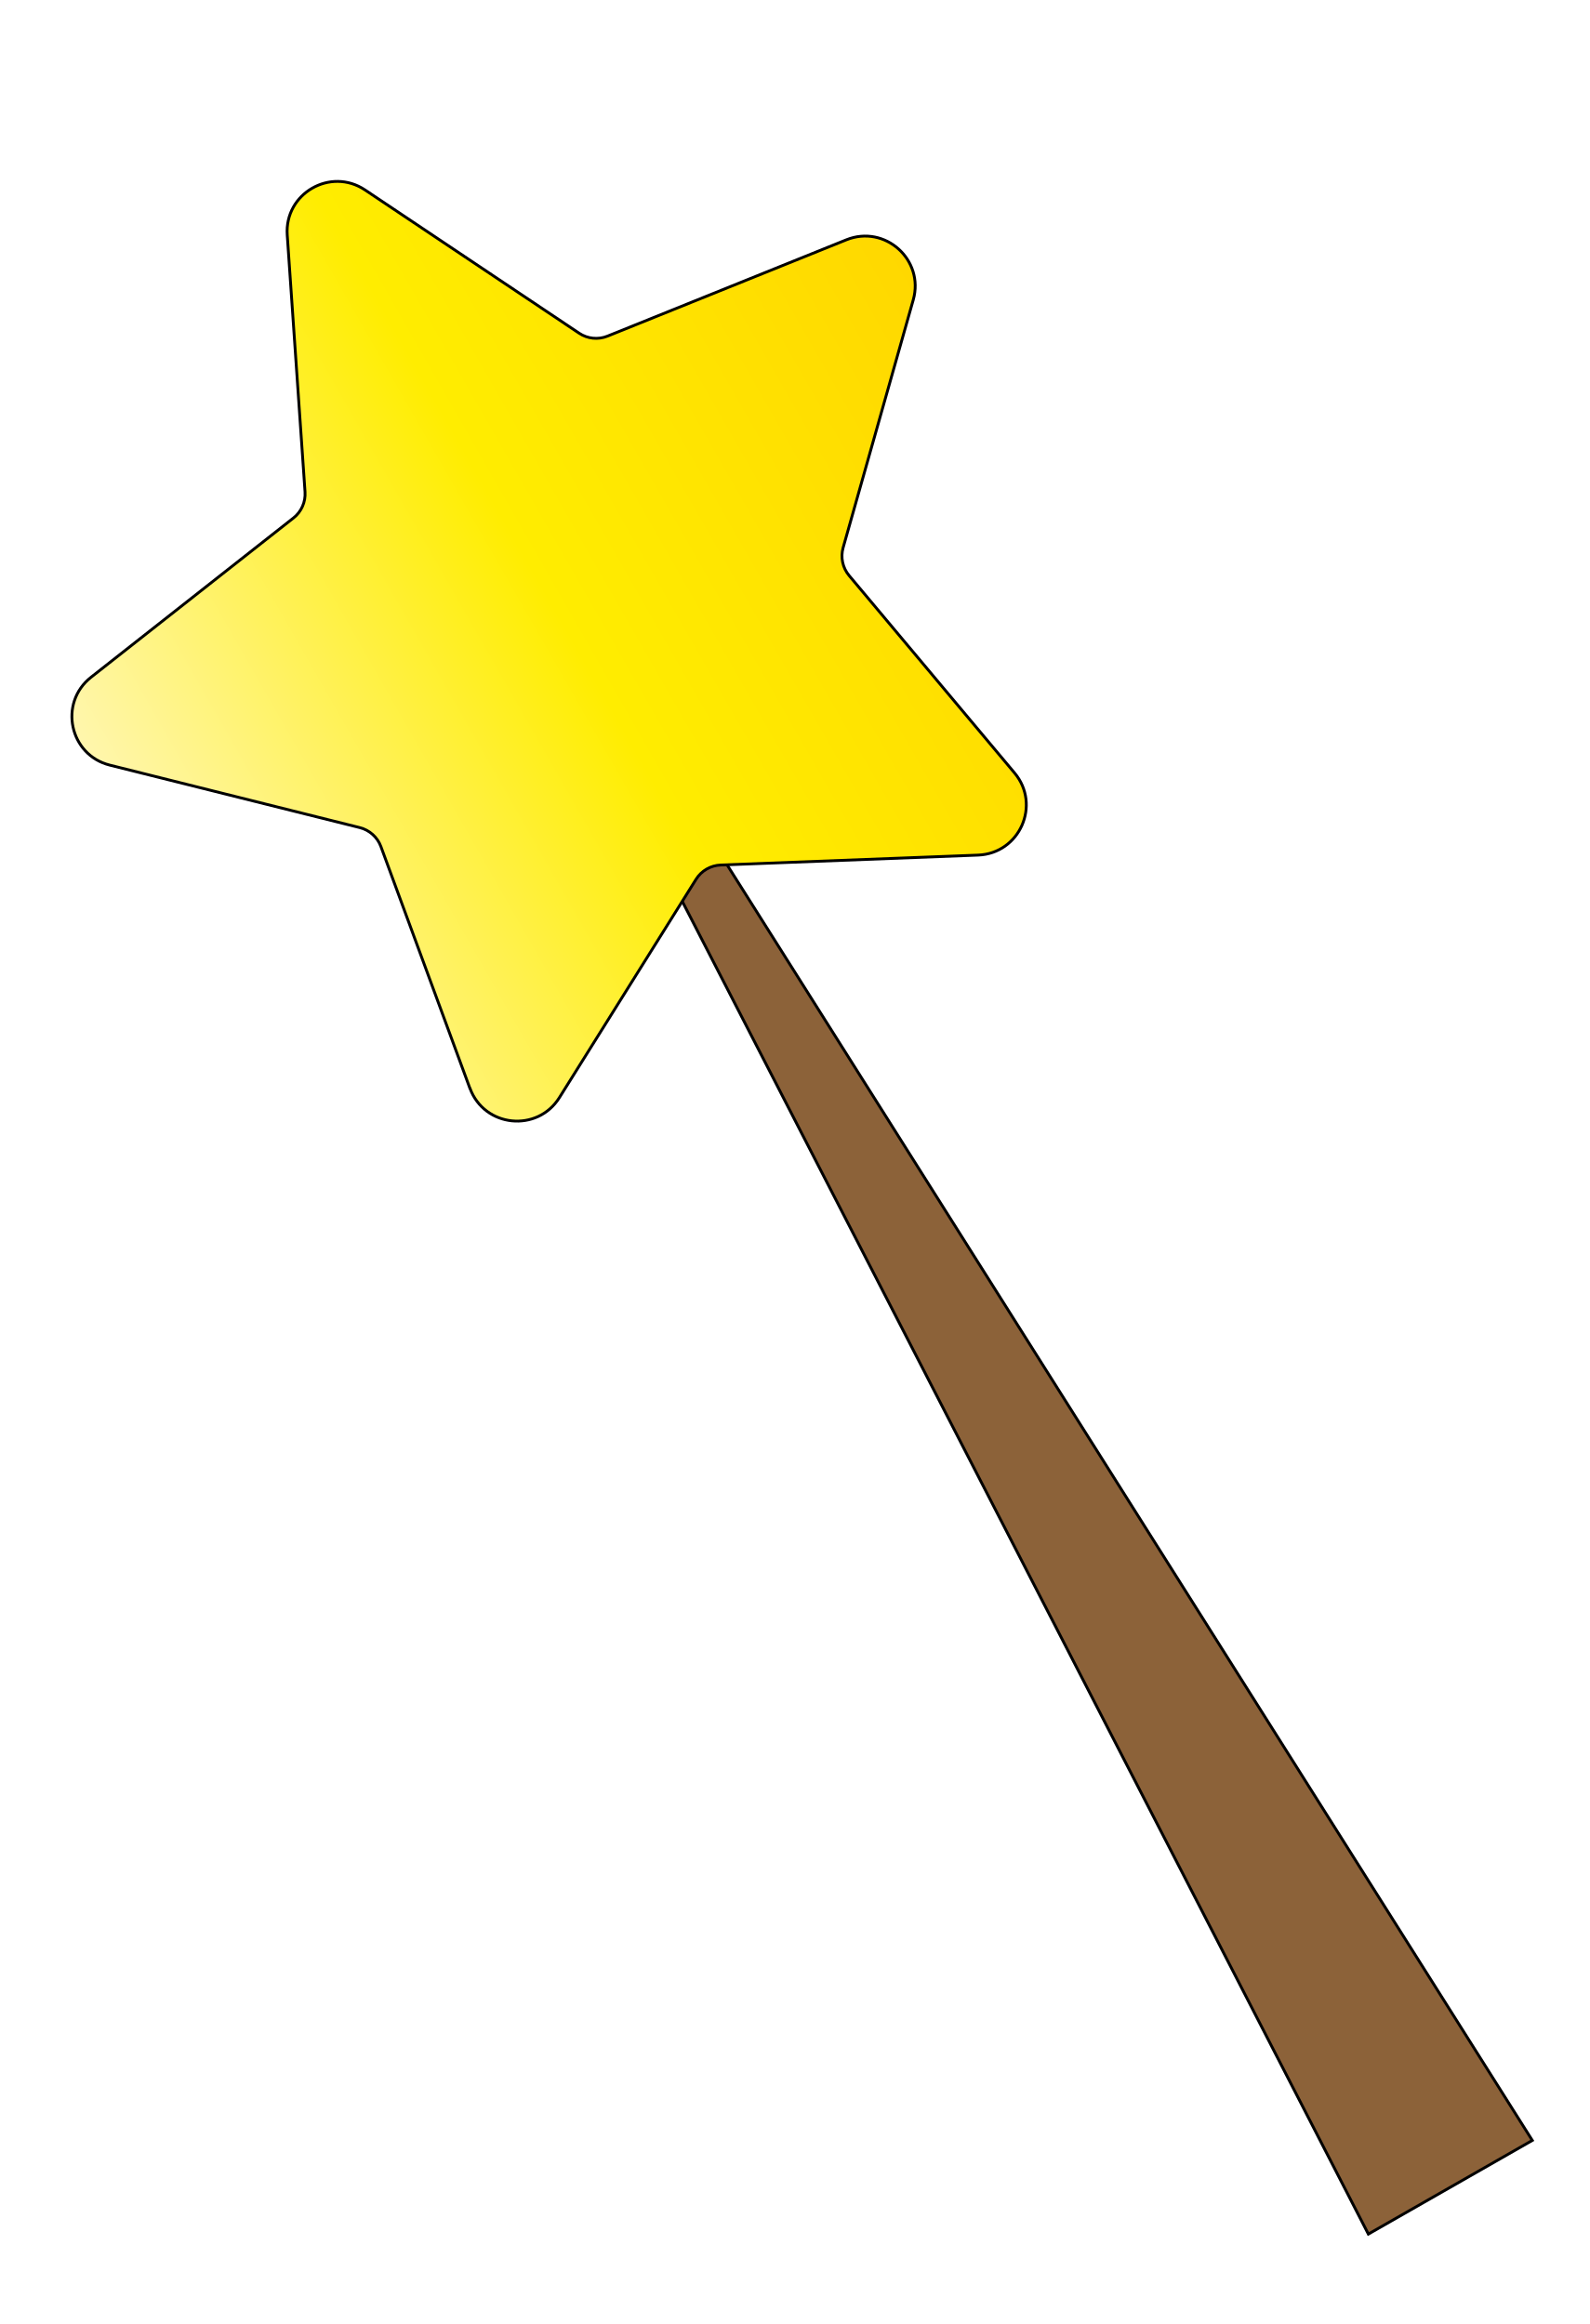
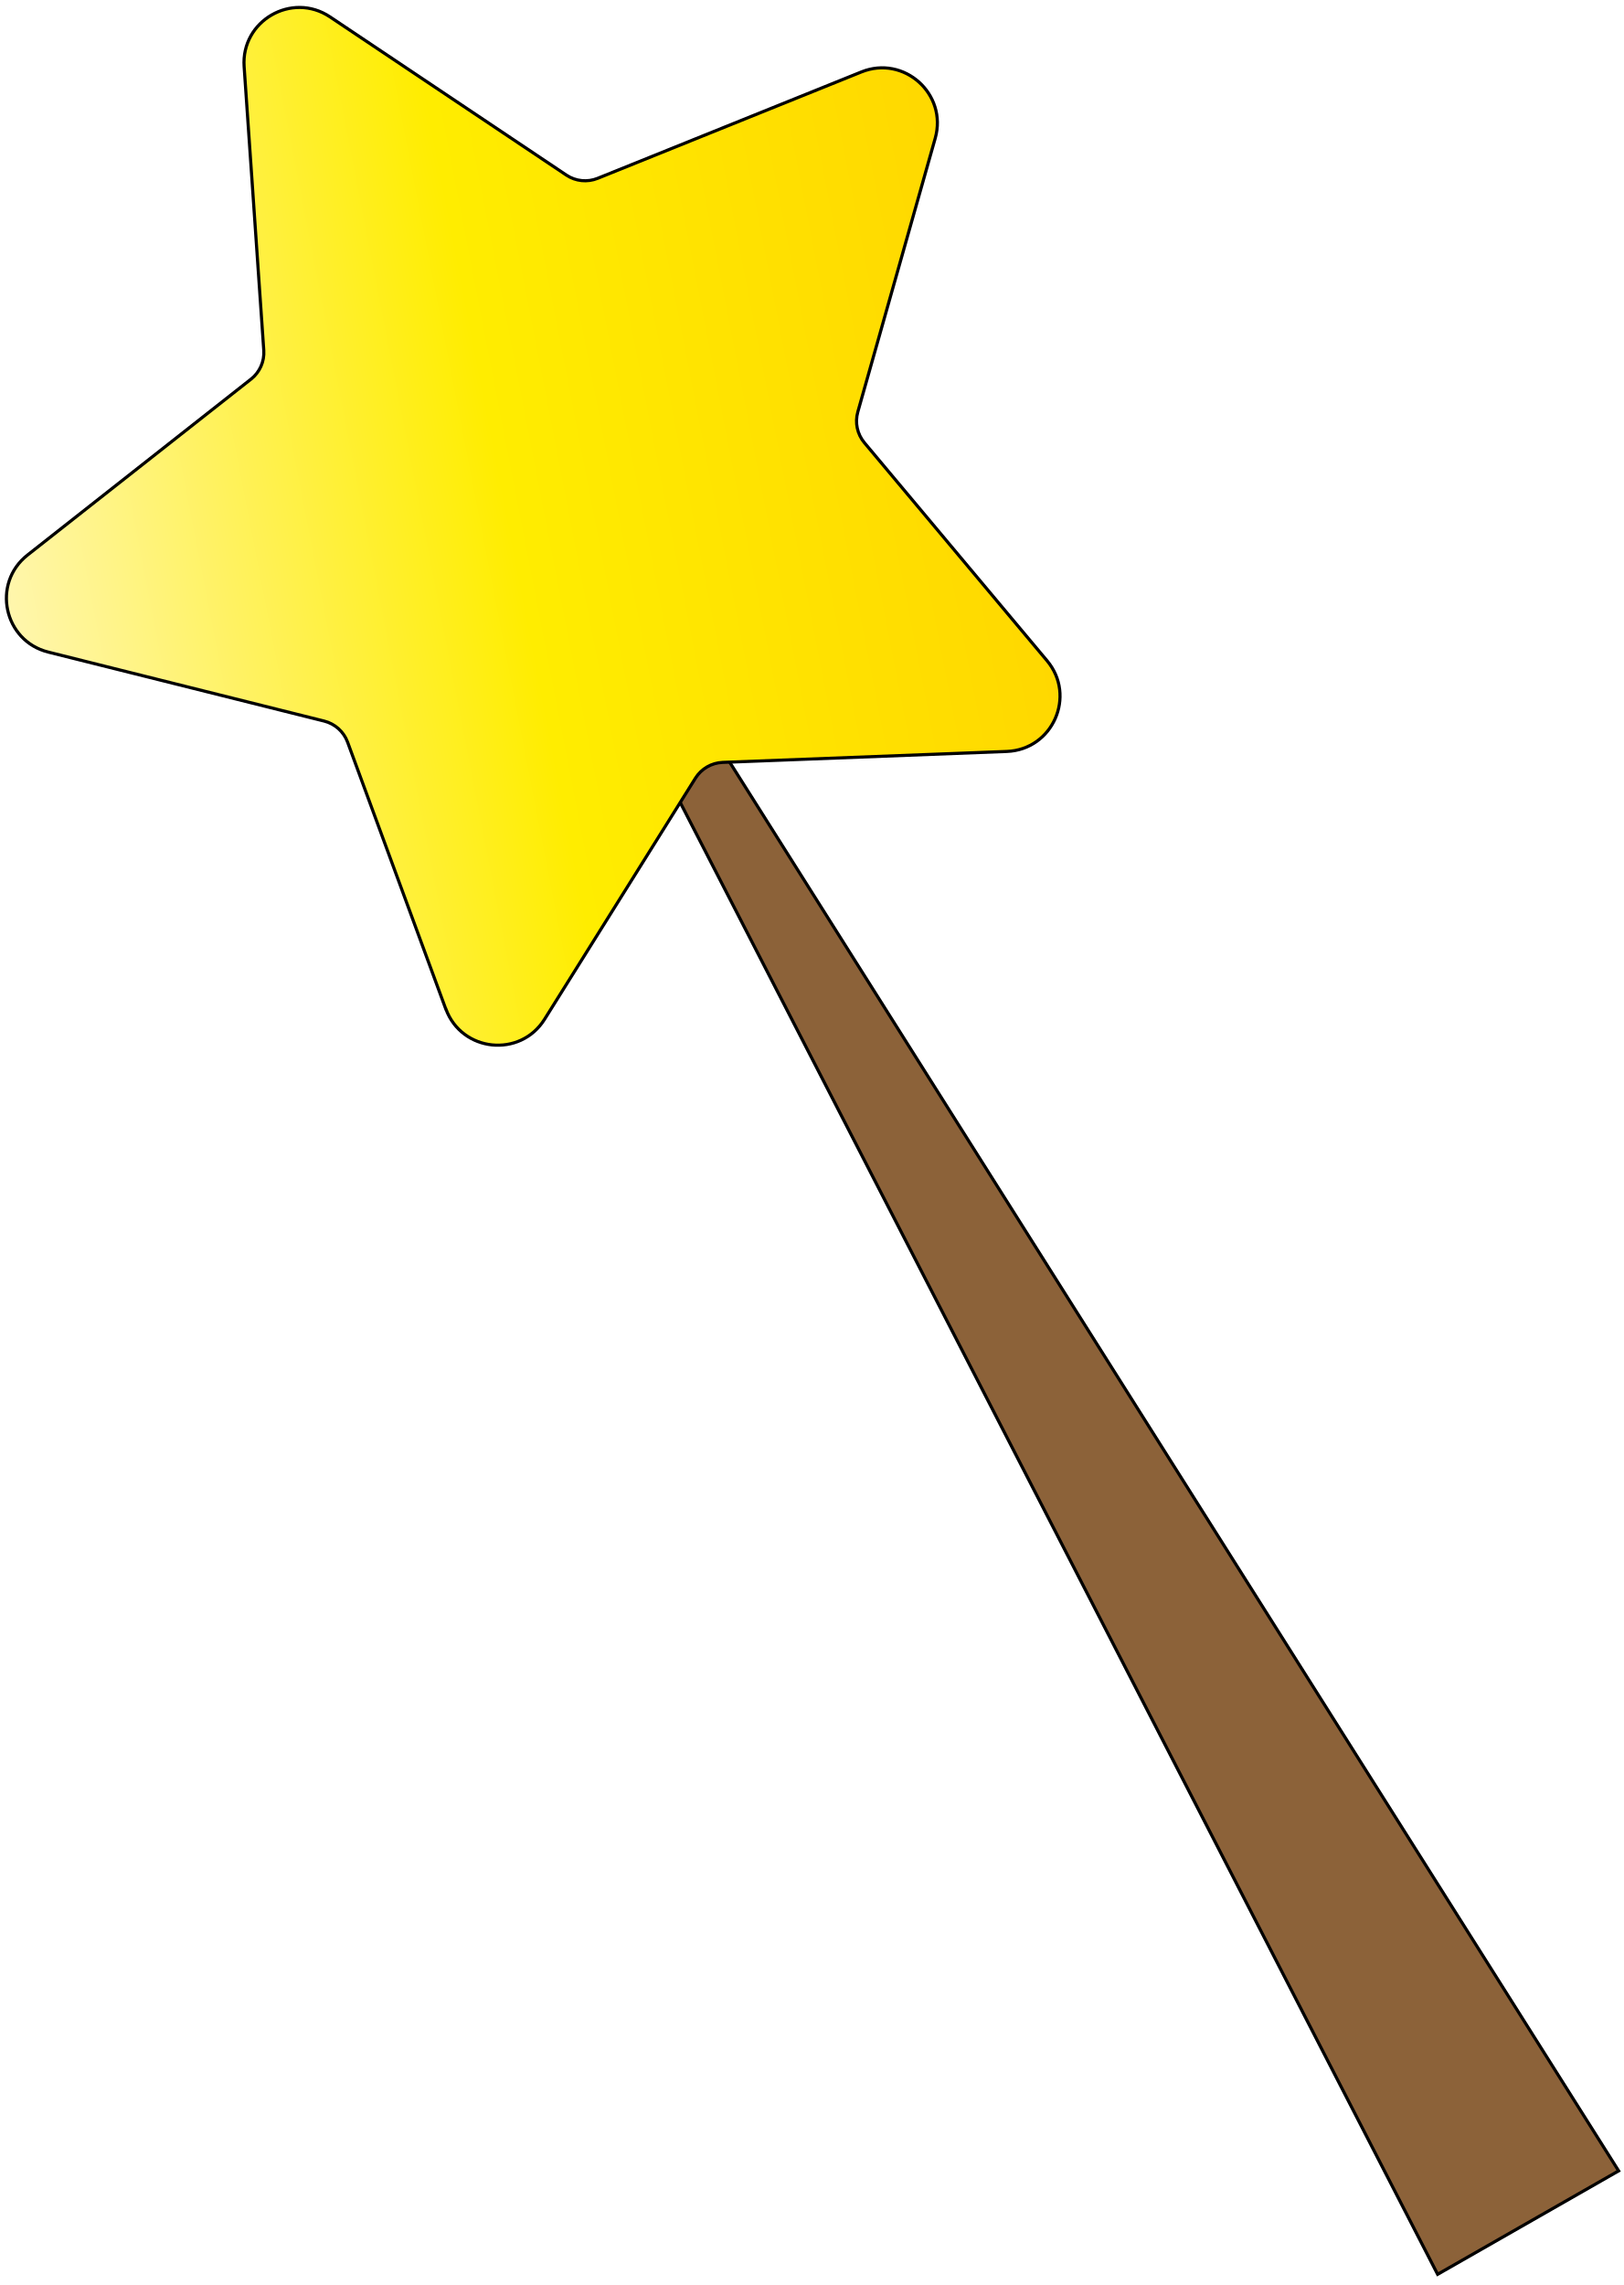
- <svg xmlns="http://www.w3.org/2000/svg" id="Laag_1" version="1.1" viewBox="0 0 560.87 820.45">
+ <svg xmlns="http://www.w3.org/2000/svg" id="Laag_1" version="1.1" viewBox="0 0 519.21 730.46">
  <defs>
    <style>
      .st0 {
        fill: url(#Geel);
        stroke: #000;
        stroke-miterlimit: 10;
      }

      .st1 {
        fill: #8c6239;
      }
    </style>
-     <linearGradient id="Geel" x1="148.54" y1="136.73" x2="486.99" y2="136.73" gradientTransform="translate(-152.54 245.76) rotate(-29.74)" gradientUnits="userSpaceOnUse">
+     <linearGradient id="Geel" x1="128.1" y1="32.56" x2="436.19" y2="137.11" gradientTransform="translate(-125.41 227.94) rotate(-29.74)" gradientUnits="userSpaceOnUse">
      <stop offset="0" stop-color="#fff6ad" />
      <stop offset=".5" stop-color="#ffed00" />
      <stop offset="1" stop-color="#ffd800" />
    </linearGradient>
  </defs>
  <g>
-     <polygon class="st1" points="134.98 112.58 540.83 755.64 482.95 788.71 134.98 112.58" />
-     <path d="M140.64,122.48l399.49,632.98-56.97,32.55L140.64,122.48h0ZM129.32,102.67l353.43,686.73,58.78-33.59L129.32,102.67h0Z" />
+     <polygon class="st1" points="111.65 50.92 517.5 693.98 459.62 727.05 111.65 50.92" />
+     <path d="M117.31,60.82l399.49,632.98-56.97,32.55L117.31,60.82h0ZM105.99,41.01l353.43,686.73,58.78-33.59L105.99,41.01h0Z" />
  </g>
-   <path class="st0" d="M165.85,384.22l-31.4-85.33c-1.23-3.34-4.03-5.85-7.48-6.72l-88.2-22.05c-14.25-3.56-18.18-21.94-6.64-31.03l71.45-56.23c2.8-2.2,4.32-5.64,4.08-9.19l-6.28-90.7c-1.02-14.65,15.25-24.07,27.46-15.91l75.56,50.57c2.96,1.98,6.7,2.37,10,1.04l84.32-34.01c13.62-5.49,27.61,7.06,23.61,21.2l-24.75,87.49c-.97,3.42-.18,7.1,2.1,9.83l58.4,69.69c9.43,11.26,1.81,28.44-12.86,29.01l-90.85,3.5c-3.55.14-6.81,2.02-8.7,5.04l-48.23,77.07c-7.79,12.45-26.49,10.51-31.56-3.27Z" />
+   <path class="st0" d="M142.52,322.56l-31.4-85.33c-1.23-3.34-4.03-5.85-7.48-6.72l-88.2-22.05c-14.25-3.56-18.18-21.94-6.64-31.03l71.45-56.23c2.8-2.2,4.32-5.64,4.08-9.19l-6.28-90.7c-1.02-14.65,15.25-24.07,27.46-15.91l75.56,50.57c2.96,1.98,6.7,2.37,10,1.04l84.32-34.01c13.62-5.49,27.61,7.06,23.61,21.2l-24.75,87.49c-.97,3.42-.18,7.1,2.1,9.83l58.4,69.69c9.43,11.26,1.81,28.44-12.86,29.01l-90.85,3.5c-3.55.14-6.81,2.02-8.7,5.04l-48.23,77.07c-7.79,12.45-26.49,10.51-31.56-3.27Z" />
</svg>
